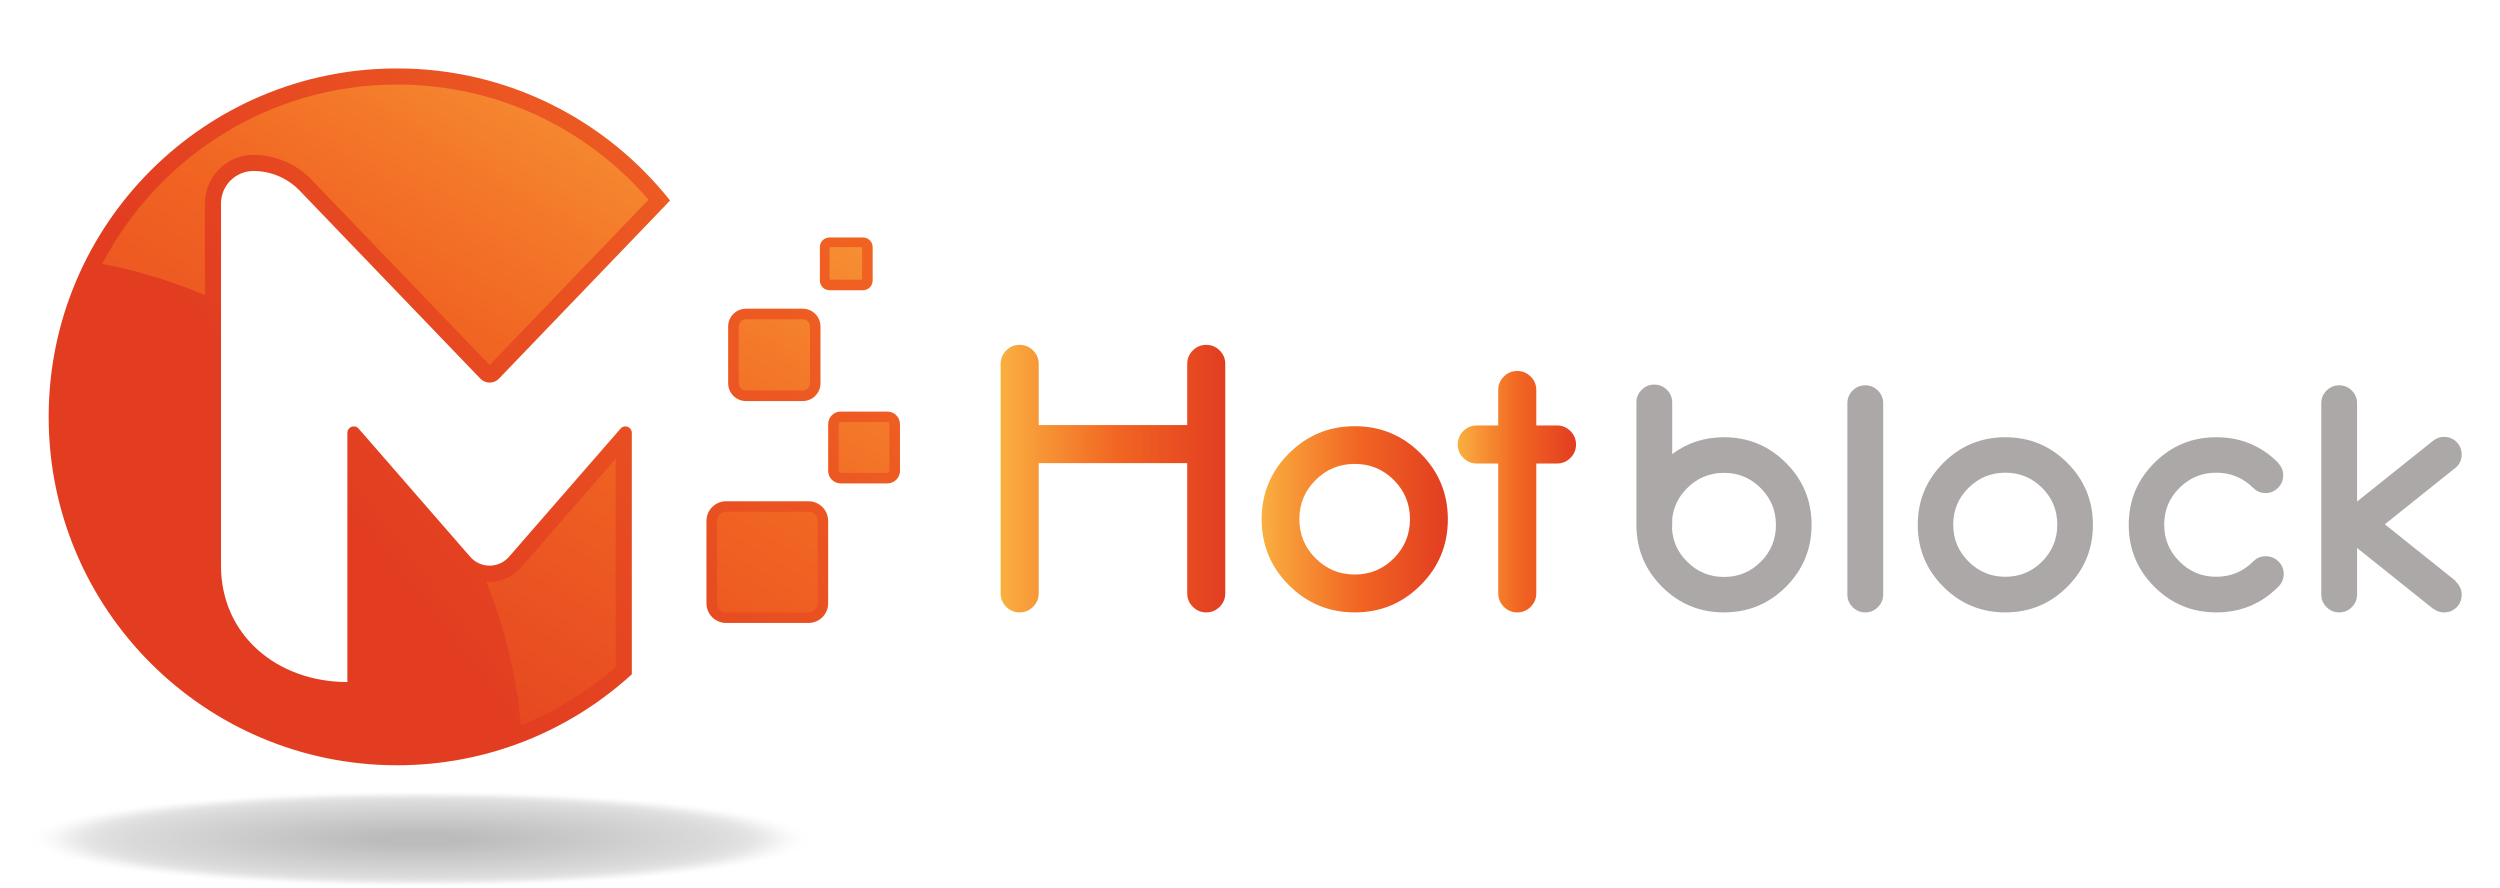
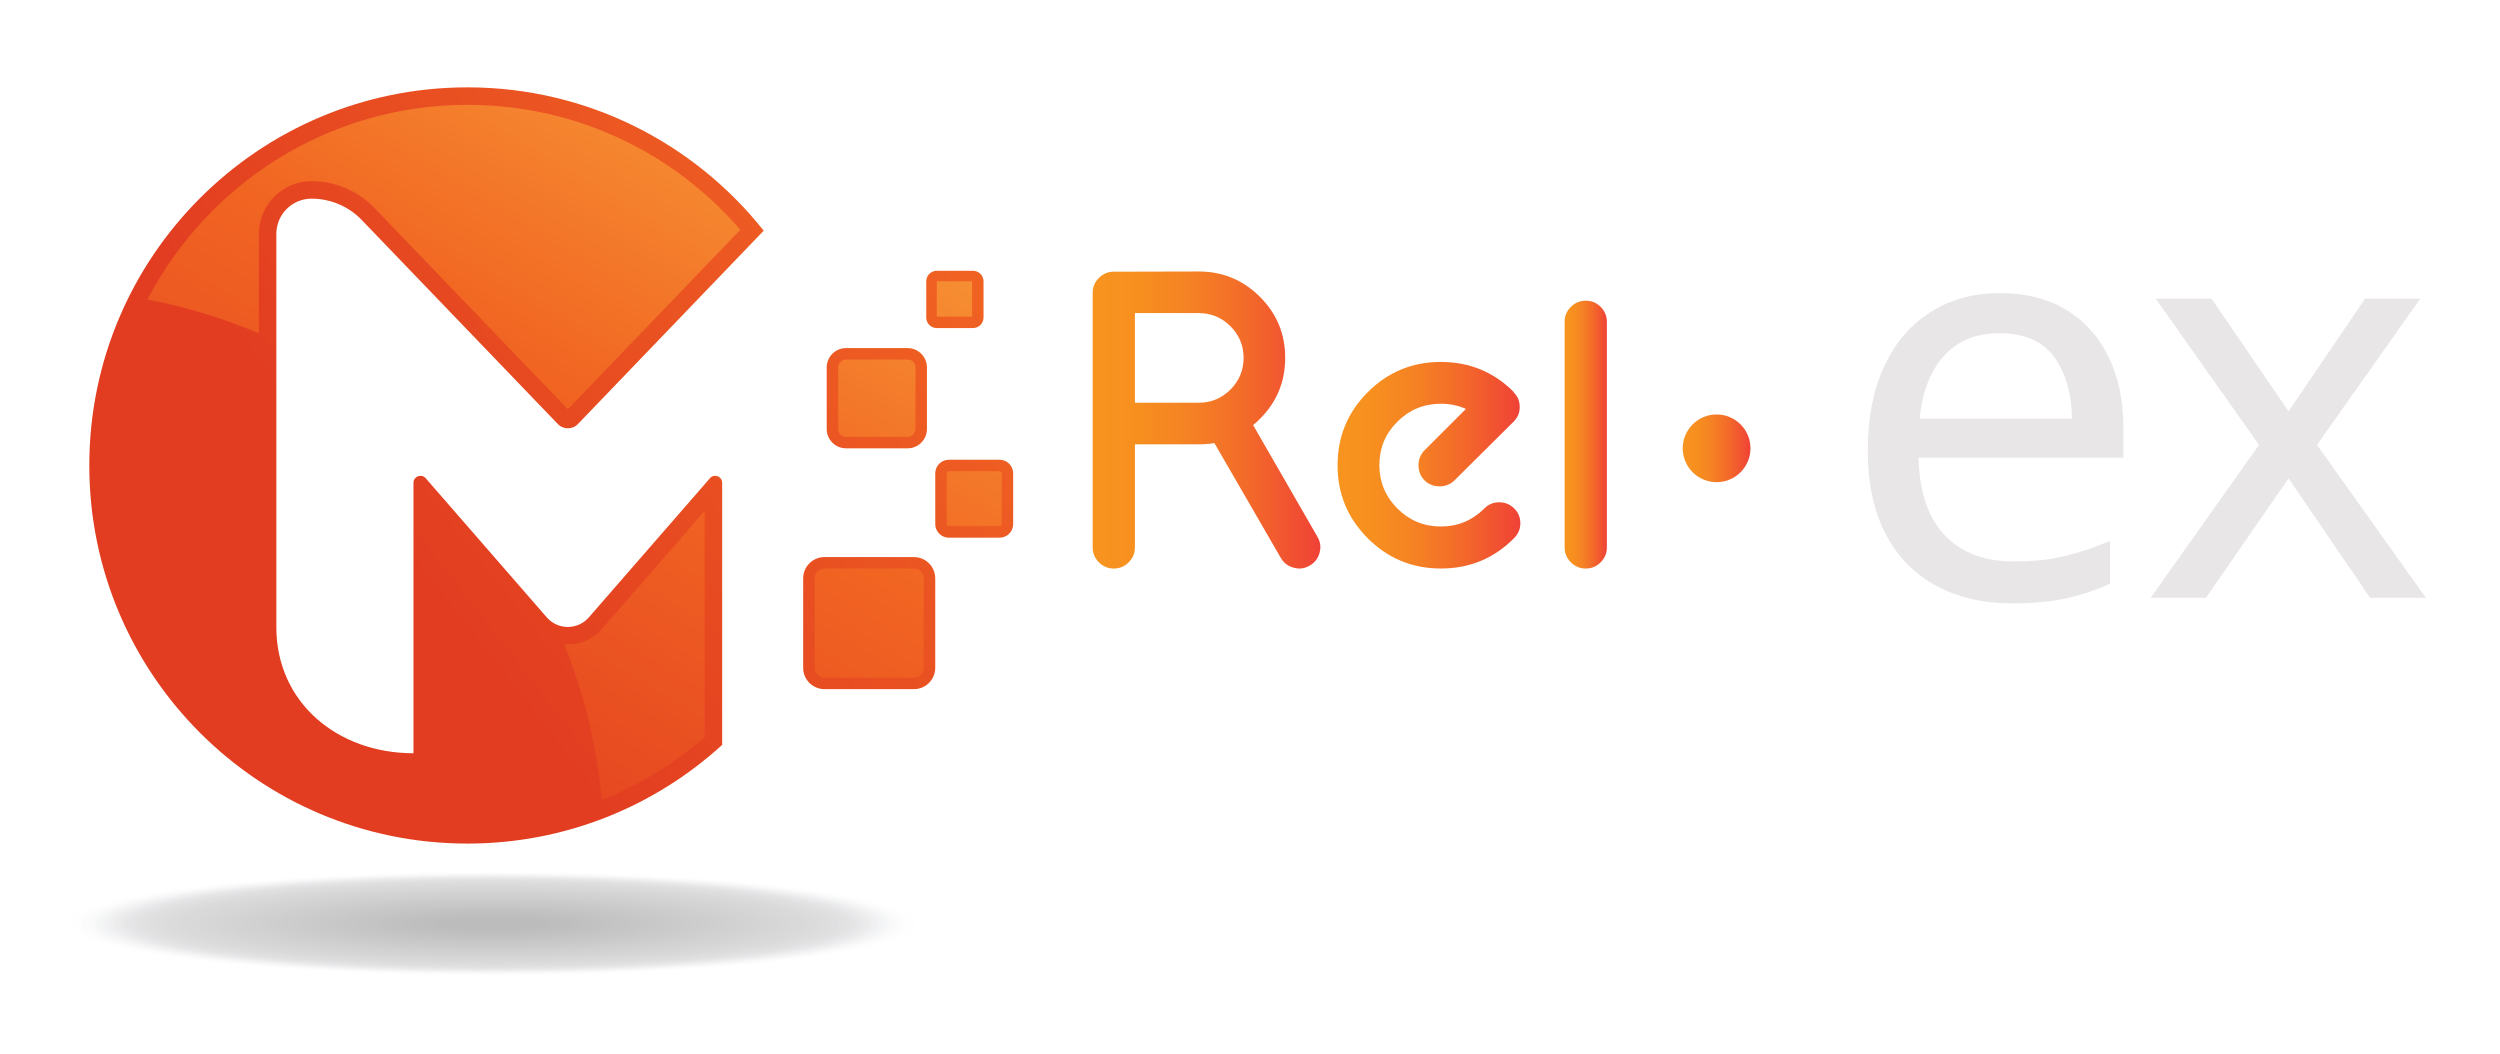
- <svg xmlns="http://www.w3.org/2000/svg" version="1.1" x="0px" y="0px" width="553.473px" height="196.537px" viewBox="0 0 553.473 196.537" enable-background="new 0 0 553.473 196.537" xml:space="preserve">
+ <svg xmlns="http://www.w3.org/2000/svg" version="1.1" x="0px" y="0px" width="510px" height="215px" viewBox="0 0 510 215" enable-background="new 0 0 510 215" xml:space="preserve">
  <g id="Layer_3">
</g>
  <g id="Layer_5">
    <g>
      <g>
+         <g opacity="0.3">
+           <ellipse opacity="0" fill="#A6A8AB" cx="100.454" cy="188.418" rx="86.915" ry="10.787" />
+           <ellipse opacity="0.01" fill="#A5A7AA" cx="100.454" cy="188.417" rx="86.169" ry="10.695" />
+           <ellipse opacity="0.02" fill="#A3A5A8" cx="100.454" cy="188.418" rx="85.424" ry="10.602" />
+           <ellipse opacity="0.03" fill="#A2A4A7" cx="100.454" cy="188.418" rx="84.678" ry="10.51" />
+           <ellipse opacity="0.04" fill="#A1A3A5" cx="100.454" cy="188.418" rx="83.934" ry="10.417" />
+           <ellipse opacity="0.05" fill="#A0A1A4" cx="100.454" cy="188.417" rx="83.188" ry="10.325" />
+           <ellipse opacity="0.059" fill="#9EA0A3" cx="100.454" cy="188.418" rx="82.443" ry="10.232" />
+           <ellipse opacity="0.069" fill="#9D9FA1" cx="100.454" cy="188.418" rx="81.698" ry="10.14" />
+           <ellipse opacity="0.079" fill="#9C9DA0" cx="100.454" cy="188.418" rx="80.952" ry="10.047" />
+           <ellipse opacity="0.089" fill="#9A9C9F" cx="100.454" cy="188.418" rx="80.207" ry="9.955" />
+           <ellipse opacity="0.099" fill="#999A9D" cx="100.454" cy="188.418" rx="79.462" ry="9.862" />
+           <ellipse opacity="0.109" fill="#98999C" cx="100.454" cy="188.418" rx="78.717" ry="9.77" />
+           <ellipse opacity="0.119" fill="#96989A" cx="100.454" cy="188.418" rx="77.971" ry="9.677" />
+           <ellipse opacity="0.129" fill="#959699" cx="100.454" cy="188.418" rx="77.226" ry="9.584" />
+           <ellipse opacity="0.139" fill="#949598" cx="100.454" cy="188.418" rx="76.48" ry="9.492" />
+           <ellipse opacity="0.148" fill="#939496" cx="100.454" cy="188.418" rx="75.735" ry="9.399" />
+           <ellipse opacity="0.158" fill="#919295" cx="100.454" cy="188.418" rx="74.99" ry="9.307" />
+           <ellipse opacity="0.168" fill="#909194" cx="100.454" cy="188.418" rx="74.245" ry="9.214" />
+           <ellipse opacity="0.178" fill="#8F9092" cx="100.454" cy="188.418" rx="73.499" ry="9.122" />
+           <ellipse opacity="0.188" fill="#8D8E91" cx="100.454" cy="188.418" rx="72.754" ry="9.03" />
+           <ellipse opacity="0.198" fill="#8C8D8F" cx="100.454" cy="188.418" rx="72.009" ry="8.937" />
+           <ellipse opacity="0.208" fill="#8B8C8E" cx="100.454" cy="188.418" rx="71.264" ry="8.845" />
+           <ellipse opacity="0.218" fill="#898A8D" cx="100.454" cy="188.418" rx="70.518" ry="8.752" />
+           <ellipse opacity="0.228" fill="#88898B" cx="100.454" cy="188.418" rx="69.773" ry="8.66" />
+           <ellipse opacity="0.238" fill="#87878A" cx="100.454" cy="188.418" rx="69.028" ry="8.567" />
+           <ellipse opacity="0.247" fill="#868689" cx="100.454" cy="188.418" rx="68.282" ry="8.475" />
+           <ellipse opacity="0.257" fill="#848587" cx="100.454" cy="188.418" rx="67.537" ry="8.382" />
+           <ellipse opacity="0.267" fill="#838386" cx="100.454" cy="188.418" rx="66.792" ry="8.29" />
+           <ellipse opacity="0.277" fill="#828284" cx="100.454" cy="188.418" rx="66.046" ry="8.197" />
+           <ellipse opacity="0.287" fill="#808183" cx="100.454" cy="188.418" rx="65.302" ry="8.104" />
+           <ellipse opacity="0.297" fill="#7F7F82" cx="100.454" cy="188.418" rx="64.556" ry="8.012" />
+           <ellipse opacity="0.307" fill="#7E7E80" cx="100.454" cy="188.418" rx="63.811" ry="7.919" />
+           <ellipse opacity="0.317" fill="#7C7D7F" cx="100.454" cy="188.418" rx="63.065" ry="7.827" />
+           <ellipse opacity="0.327" fill="#7B7B7E" cx="100.454" cy="188.418" rx="62.32" ry="7.734" />
+           <ellipse opacity="0.337" fill="#7A7A7C" cx="100.454" cy="188.418" rx="61.575" ry="7.642" />
+           <ellipse opacity="0.346" fill="#79797B" cx="100.454" cy="188.418" rx="60.83" ry="7.549" />
+           <ellipse opacity="0.356" fill="#777779" cx="100.454" cy="188.418" rx="60.084" ry="7.457" />
+           <ellipse opacity="0.366" fill="#767678" cx="100.454" cy="188.418" rx="59.339" ry="7.365" />
+           <ellipse opacity="0.376" fill="#757477" cx="100.454" cy="188.418" rx="58.594" ry="7.272" />
+           <ellipse opacity="0.386" fill="#737375" cx="100.454" cy="188.418" rx="57.848" ry="7.18" />
+           <ellipse opacity="0.396" fill="#727274" cx="100.454" cy="188.418" rx="57.103" ry="7.087" />
+           <ellipse opacity="0.406" fill="#717073" cx="100.454" cy="188.418" rx="56.358" ry="6.995" />
+           <ellipse opacity="0.416" fill="#706F71" cx="100.454" cy="188.418" rx="55.612" ry="6.902" />
+           <ellipse opacity="0.426" fill="#6E6E70" cx="100.454" cy="188.418" rx="54.867" ry="6.81" />
+           <ellipse opacity="0.436" fill="#6D6C6E" cx="100.454" cy="188.418" rx="54.122" ry="6.717" />
+           <ellipse opacity="0.446" fill="#6C6B6D" cx="100.454" cy="188.418" rx="53.376" ry="6.625" />
+           <ellipse opacity="0.455" fill="#6A6A6C" cx="100.454" cy="188.418" rx="52.632" ry="6.532" />
+           <ellipse opacity="0.465" fill="#69686A" cx="100.454" cy="188.418" rx="51.886" ry="6.439" />
+           <ellipse opacity="0.475" fill="#686769" cx="100.454" cy="188.418" rx="51.141" ry="6.347" />
+           <ellipse opacity="0.485" fill="#666668" cx="100.454" cy="188.418" rx="50.396" ry="6.254" />
+           <ellipse opacity="0.495" fill="#656466" cx="100.454" cy="188.418" rx="49.65" ry="6.162" />
+           <ellipse opacity="0.505" fill="#646365" cx="100.454" cy="188.418" rx="48.905" ry="6.069" />
+           <ellipse opacity="0.515" fill="#636163" cx="100.454" cy="188.418" rx="48.16" ry="5.977" />
+           <ellipse opacity="0.525" fill="#616062" cx="100.454" cy="188.418" rx="47.415" ry="5.885" />
+           <ellipse opacity="0.535" fill="#605F61" cx="100.454" cy="188.418" rx="46.669" ry="5.792" />
+           <ellipse opacity="0.545" fill="#5F5D5F" cx="100.454" cy="188.418" rx="45.924" ry="5.699" />
+           <ellipse opacity="0.554" fill="#5D5C5E" cx="100.454" cy="188.418" rx="45.178" ry="5.607" />
+           <ellipse opacity="0.564" fill="#5C5B5D" cx="100.454" cy="188.418" rx="44.433" ry="5.515" />
+           <ellipse opacity="0.574" fill="#5B595B" cx="100.454" cy="188.418" rx="43.688" ry="5.422" />
+           <ellipse opacity="0.584" fill="#59585A" cx="100.454" cy="188.418" rx="42.943" ry="5.329" />
+           <ellipse opacity="0.594" fill="#585758" cx="100.454" cy="188.418" rx="42.198" ry="5.237" />
+           <ellipse opacity="0.604" fill="#575557" cx="100.454" cy="188.418" rx="41.452" ry="5.145" />
+           <ellipse opacity="0.614" fill="#565456" cx="100.454" cy="188.418" rx="40.707" ry="5.052" />
+           <ellipse opacity="0.624" fill="#545354" cx="100.454" cy="188.418" rx="39.961" ry="4.959" />
+           <ellipse opacity="0.634" fill="#535153" cx="100.454" cy="188.418" rx="39.216" ry="4.867" />
+           <ellipse opacity="0.644" fill="#525052" cx="100.454" cy="188.418" rx="38.471" ry="4.774" />
+           <ellipse opacity="0.653" fill="#504E50" cx="100.454" cy="188.418" rx="37.726" ry="4.682" />
+           <ellipse opacity="0.663" fill="#4F4D4F" cx="100.454" cy="188.418" rx="36.98" ry="4.589" />
+           <ellipse opacity="0.673" fill="#4E4C4D" cx="100.454" cy="188.418" rx="36.235" ry="4.497" />
+           <ellipse opacity="0.683" fill="#4D4A4C" cx="100.454" cy="188.418" rx="35.49" ry="4.404" />
+           <ellipse opacity="0.693" fill="#4B494B" cx="100.454" cy="188.418" rx="34.745" ry="4.312" />
+           <ellipse opacity="0.703" fill="#4A4849" cx="100.454" cy="188.418" rx="34" ry="4.22" />
+           <ellipse opacity="0.713" fill="#494648" cx="100.454" cy="188.418" rx="33.254" ry="4.127" />
+           <ellipse opacity="0.723" fill="#474547" cx="100.454" cy="188.418" rx="32.508" ry="4.034" />
+           <ellipse opacity="0.733" fill="#464445" cx="100.454" cy="188.418" rx="31.763" ry="3.942" />
+           <ellipse opacity="0.743" fill="#454244" cx="100.454" cy="188.418" rx="31.018" ry="3.85" />
+           <ellipse opacity="0.752" fill="#434142" cx="100.454" cy="188.418" rx="30.273" ry="3.757" />
+           <ellipse opacity="0.762" fill="#424041" cx="100.454" cy="188.418" rx="29.527" ry="3.665" />
+           <ellipse opacity="0.772" fill="#413E40" cx="100.454" cy="188.418" rx="28.782" ry="3.572" />
+           <ellipse opacity="0.782" fill="#403D3E" cx="100.454" cy="188.418" rx="28.037" ry="3.479" />
+           <ellipse opacity="0.792" fill="#3E3B3D" cx="100.454" cy="188.418" rx="27.292" ry="3.387" />
+           <ellipse opacity="0.802" fill="#3D3A3C" cx="100.454" cy="188.418" rx="26.546" ry="3.294" />
+           <ellipse opacity="0.812" fill="#3C393A" cx="100.454" cy="188.418" rx="25.801" ry="3.202" />
+           <ellipse opacity="0.822" fill="#3A3739" cx="100.454" cy="188.418" rx="25.056" ry="3.109" />
+           <ellipse opacity="0.832" fill="#393637" cx="100.454" cy="188.418" rx="24.311" ry="3.017" />
+           <ellipse opacity="0.842" fill="#383536" cx="100.453" cy="188.418" rx="23.565" ry="2.924" />
+           <ellipse opacity="0.852" fill="#363335" cx="100.454" cy="188.418" rx="22.82" ry="2.832" />
+           <ellipse opacity="0.861" fill="#353233" cx="100.454" cy="188.418" rx="22.075" ry="2.739" />
+           <ellipse opacity="0.871" fill="#343132" cx="100.454" cy="188.418" rx="21.329" ry="2.647" />
+           <ellipse opacity="0.881" fill="#332F31" cx="100.454" cy="188.418" rx="20.584" ry="2.554" />
+           <ellipse opacity="0.891" fill="#312E2F" cx="100.453" cy="188.418" rx="19.839" ry="2.462" />
+           <ellipse opacity="0.901" fill="#302D2E" cx="100.454" cy="188.418" rx="19.094" ry="2.369" />
+           <ellipse opacity="0.911" fill="#2F2B2C" cx="100.454" cy="188.418" rx="18.348" ry="2.277" />
+           <ellipse opacity="0.921" fill="#2D2A2B" cx="100.454" cy="188.418" rx="17.603" ry="2.185" />
+           <ellipse opacity="0.931" fill="#2C282A" cx="100.454" cy="188.418" rx="16.857" ry="2.092" />
+           <ellipse opacity="0.941" fill="#2B2728" cx="100.454" cy="188.418" rx="16.113" ry="2" />
+           <ellipse opacity="0.951" fill="#292627" cx="100.454" cy="188.418" rx="15.367" ry="1.907" />
+           <ellipse opacity="0.96" fill="#282426" cx="100.453" cy="188.418" rx="14.622" ry="1.814" />
+           <ellipse opacity="0.97" fill="#272324" cx="100.454" cy="188.418" rx="13.876" ry="1.722" />
+           <ellipse opacity="0.98" fill="#262223" cx="100.454" cy="188.418" rx="13.131" ry="1.629" />
+           <ellipse opacity="0.99" fill="#242021" cx="100.454" cy="188.418" rx="12.386" ry="1.537" />
+           <ellipse fill="#231F20" cx="100.454" cy="188.418" rx="11.641" ry="1.444" />
+         </g>
        <g>
-           <g opacity="0.3">
-             <ellipse opacity="0" fill="#A6A8AB" cx="93.009" cy="185.749" rx="86.915" ry="10.788" />
-             <ellipse opacity="0.01" fill="#A5A7AA" cx="93.009" cy="185.749" rx="86.168" ry="10.696" />
-             <ellipse opacity="0.02" fill="#A3A5A8" cx="93.009" cy="185.749" rx="85.424" ry="10.602" />
-             <ellipse opacity="0.03" fill="#A2A4A7" cx="93.009" cy="185.749" rx="84.678" ry="10.51" />
-             <ellipse opacity="0.04" fill="#A1A3A5" cx="93.009" cy="185.749" rx="83.933" ry="10.418" />
-             <ellipse opacity="0.05" fill="#A0A1A4" cx="93.009" cy="185.749" rx="83.188" ry="10.325" />
-             <ellipse opacity="0.059" fill="#9EA0A3" cx="93.01" cy="185.749" rx="82.442" ry="10.233" />
-             <ellipse opacity="0.069" fill="#9D9FA1" cx="93.009" cy="185.749" rx="81.697" ry="10.141" />
-             <ellipse opacity="0.079" fill="#9C9DA0" cx="93.009" cy="185.749" rx="80.952" ry="10.047" />
-             <ellipse opacity="0.089" fill="#9A9C9F" cx="93.009" cy="185.749" rx="80.207" ry="9.956" />
-             <ellipse opacity="0.099" fill="#999A9D" cx="93.009" cy="185.749" rx="79.461" ry="9.862" />
-             <ellipse opacity="0.109" fill="#98999C" cx="93.009" cy="185.749" rx="78.716" ry="9.77" />
-             <ellipse opacity="0.119" fill="#96989A" cx="93.009" cy="185.749" rx="77.971" ry="9.678" />
-             <ellipse opacity="0.129" fill="#959699" cx="93.009" cy="185.749" rx="77.225" ry="9.584" />
-             <ellipse opacity="0.139" fill="#949598" cx="93.009" cy="185.749" rx="76.48" ry="9.493" />
-             <ellipse opacity="0.148" fill="#939496" cx="93.009" cy="185.749" rx="75.735" ry="9.401" />
-             <ellipse opacity="0.158" fill="#919295" cx="93.009" cy="185.749" rx="74.99" ry="9.307" />
-             <ellipse opacity="0.168" fill="#909194" cx="93.009" cy="185.749" rx="74.245" ry="9.215" />
-             <ellipse opacity="0.178" fill="#8F9092" cx="93.01" cy="185.749" rx="73.499" ry="9.124" />
-             <ellipse opacity="0.188" fill="#8D8E91" cx="93.009" cy="185.749" rx="72.754" ry="9.03" />
-             <ellipse opacity="0.198" fill="#8C8D8F" cx="93.009" cy="185.749" rx="72.008" ry="8.938" />
-             <ellipse opacity="0.208" fill="#8B8C8E" cx="93.009" cy="185.749" rx="71.263" ry="8.844" />
-             <ellipse opacity="0.218" fill="#898A8D" cx="93.009" cy="185.749" rx="70.518" ry="8.752" />
-             <ellipse opacity="0.228" fill="#88898B" cx="93.009" cy="185.749" rx="69.773" ry="8.661" />
-             <ellipse opacity="0.238" fill="#87878A" cx="93.009" cy="185.749" rx="69.028" ry="8.567" />
-             <ellipse opacity="0.247" fill="#868689" cx="93.009" cy="185.749" rx="68.282" ry="8.475" />
-             <ellipse opacity="0.257" fill="#848587" cx="93.009" cy="185.749" rx="67.537" ry="8.383" />
-             <ellipse opacity="0.267" fill="#838386" cx="93.009" cy="185.749" rx="66.792" ry="8.29" />
-             <ellipse opacity="0.277" fill="#828284" cx="93.009" cy="185.749" rx="66.046" ry="8.198" />
-             <ellipse opacity="0.287" fill="#808183" cx="93.009" cy="185.749" rx="65.301" ry="8.106" />
-             <ellipse opacity="0.297" fill="#7F7F82" cx="93.009" cy="185.749" rx="64.555" ry="8.012" />
-             <ellipse opacity="0.307" fill="#7E7E80" cx="93.009" cy="185.749" rx="63.811" ry="7.92" />
-             <ellipse opacity="0.317" fill="#7C7D7F" cx="93.009" cy="185.749" rx="63.065" ry="7.827" />
-             <ellipse opacity="0.327" fill="#7B7B7E" cx="93.009" cy="185.749" rx="62.32" ry="7.735" />
-             <ellipse opacity="0.337" fill="#7A7A7C" cx="93.009" cy="185.749" rx="61.575" ry="7.643" />
-             <ellipse opacity="0.346" fill="#79797B" cx="93.009" cy="185.749" rx="60.83" ry="7.549" />
-             <ellipse opacity="0.356" fill="#777779" cx="93.009" cy="185.749" rx="60.084" ry="7.458" />
-             <ellipse opacity="0.366" fill="#767678" cx="93.009" cy="185.749" rx="59.338" ry="7.366" />
-             <ellipse opacity="0.376" fill="#757477" cx="93.009" cy="185.749" rx="58.594" ry="7.272" />
-             <ellipse opacity="0.386" fill="#737375" cx="93.009" cy="185.749" rx="57.848" ry="7.18" />
-             <ellipse opacity="0.396" fill="#727274" cx="93.009" cy="185.749" rx="57.103" ry="7.088" />
-             <ellipse opacity="0.406" fill="#717073" cx="93.009" cy="185.749" rx="56.358" ry="6.995" />
-             <ellipse opacity="0.416" fill="#706F71" cx="93.01" cy="185.749" rx="55.612" ry="6.903" />
-             <ellipse opacity="0.426" fill="#6E6E70" cx="93.009" cy="185.749" rx="54.867" ry="6.809" />
-             <ellipse opacity="0.436" fill="#6D6C6E" cx="93.009" cy="185.749" rx="54.122" ry="6.717" />
-             <ellipse opacity="0.446" fill="#6C6B6D" cx="93.009" cy="185.749" rx="53.376" ry="6.625" />
-             <ellipse opacity="0.455" fill="#6A6A6C" cx="93.009" cy="185.749" rx="52.631" ry="6.532" />
-             <ellipse opacity="0.465" fill="#69686A" cx="93.009" cy="185.749" rx="51.886" ry="6.44" />
-             <ellipse opacity="0.475" fill="#686769" cx="93.009" cy="185.749" rx="51.141" ry="6.347" />
-             <ellipse opacity="0.485" fill="#666668" cx="93.009" cy="185.749" rx="50.395" ry="6.254" />
-             <ellipse opacity="0.495" fill="#656466" cx="93.009" cy="185.749" rx="49.65" ry="6.163" />
-             <ellipse opacity="0.505" fill="#646365" cx="93.009" cy="185.749" rx="48.905" ry="6.07" />
-             <ellipse opacity="0.515" fill="#636163" cx="93.009" cy="185.749" rx="48.16" ry="5.977" />
-             <ellipse opacity="0.525" fill="#616062" cx="93.009" cy="185.749" rx="47.415" ry="5.885" />
-             <ellipse opacity="0.535" fill="#605F61" cx="93.009" cy="185.749" rx="46.668" ry="5.792" />
-             <ellipse opacity="0.545" fill="#5F5D5F" cx="93.009" cy="185.749" rx="45.924" ry="5.7" />
-             <ellipse opacity="0.554" fill="#5D5C5E" cx="93.009" cy="185.749" rx="45.178" ry="5.608" />
-             <ellipse opacity="0.564" fill="#5C5B5D" cx="93.009" cy="185.749" rx="44.433" ry="5.514" />
-             <ellipse opacity="0.574" fill="#5B595B" cx="93.009" cy="185.749" rx="43.688" ry="5.422" />
-             <ellipse opacity="0.584" fill="#59585A" cx="93.009" cy="185.749" rx="42.943" ry="5.33" />
-             <ellipse opacity="0.594" fill="#585758" cx="93.009" cy="185.749" rx="42.198" ry="5.237" />
-             <ellipse opacity="0.604" fill="#575557" cx="93.009" cy="185.749" rx="41.452" ry="5.145" />
-             <ellipse opacity="0.614" fill="#565456" cx="93.009" cy="185.749" rx="40.707" ry="5.052" />
-             <ellipse opacity="0.624" fill="#545354" cx="93.009" cy="185.749" rx="39.961" ry="4.959" />
-             <ellipse opacity="0.634" fill="#535153" cx="93.009" cy="185.749" rx="39.216" ry="4.868" />
-             <ellipse opacity="0.644" fill="#525052" cx="93.009" cy="185.749" rx="38.471" ry="4.775" />
-             <ellipse opacity="0.653" fill="#504E50" cx="93.009" cy="185.749" rx="37.725" ry="4.682" />
-             <ellipse opacity="0.663" fill="#4F4D4F" cx="93.009" cy="185.749" rx="36.98" ry="4.59" />
-             <ellipse opacity="0.673" fill="#4E4C4D" cx="93.009" cy="185.749" rx="36.235" ry="4.497" />
-             <ellipse opacity="0.683" fill="#4D4A4C" cx="93.009" cy="185.749" rx="35.49" ry="4.405" />
-             <ellipse opacity="0.693" fill="#4B494B" cx="93.009" cy="185.749" rx="34.745" ry="4.312" />
-             <ellipse opacity="0.703" fill="#4A4849" cx="93.009" cy="185.749" rx="34" ry="4.219" />
-             <ellipse opacity="0.713" fill="#494648" cx="93.009" cy="185.749" rx="33.254" ry="4.127" />
-             <ellipse opacity="0.723" fill="#474547" cx="93.009" cy="185.749" rx="32.508" ry="4.035" />
-             <ellipse opacity="0.733" fill="#464445" cx="93.009" cy="185.749" rx="31.764" ry="3.942" />
-             <ellipse opacity="0.743" fill="#454244" cx="93.009" cy="185.749" rx="31.018" ry="3.85" />
-             <ellipse opacity="0.752" fill="#434142" cx="93.009" cy="185.749" rx="30.273" ry="3.757" />
-             <ellipse opacity="0.762" fill="#424041" cx="93.009" cy="185.749" rx="29.528" ry="3.665" />
-             <ellipse opacity="0.772" fill="#413E40" cx="93.01" cy="185.749" rx="28.782" ry="3.572" />
-             <ellipse opacity="0.782" fill="#403D3E" cx="93.009" cy="185.749" rx="28.037" ry="3.479" />
-             <ellipse opacity="0.792" fill="#3E3B3D" cx="93.009" cy="185.749" rx="27.292" ry="3.387" />
-             <ellipse opacity="0.802" fill="#3D3A3C" cx="93.009" cy="185.749" rx="26.546" ry="3.295" />
-             <ellipse opacity="0.812" fill="#3C393A" cx="93.009" cy="185.749" rx="25.801" ry="3.202" />
-             <ellipse opacity="0.822" fill="#3A3739" cx="93.009" cy="185.749" rx="25.056" ry="3.11" />
-             <ellipse opacity="0.832" fill="#393637" cx="93.009" cy="185.749" rx="24.311" ry="3.017" />
-             <ellipse opacity="0.842" fill="#383536" cx="93.009" cy="185.749" rx="23.565" ry="2.925" />
-             <ellipse opacity="0.852" fill="#363335" cx="93.009" cy="185.749" rx="22.82" ry="2.832" />
-             <ellipse opacity="0.861" fill="#353233" cx="93.009" cy="185.749" rx="22.075" ry="2.74" />
-             <ellipse opacity="0.871" fill="#343132" cx="93.009" cy="185.749" rx="21.33" ry="2.647" />
-             <ellipse opacity="0.881" fill="#332F31" cx="93.009" cy="185.749" rx="20.584" ry="2.555" />
-             <ellipse opacity="0.891" fill="#312E2F" cx="93.009" cy="185.749" rx="19.838" ry="2.462" />
-             <ellipse opacity="0.901" fill="#302D2E" cx="93.009" cy="185.749" rx="19.094" ry="2.37" />
-             <ellipse opacity="0.911" fill="#2F2B2C" cx="93.009" cy="185.749" rx="18.348" ry="2.277" />
-             <ellipse opacity="0.921" fill="#2D2A2B" cx="93.009" cy="185.749" rx="17.603" ry="2.185" />
-             <ellipse opacity="0.931" fill="#2C282A" cx="93.009" cy="185.749" rx="16.858" ry="2.092" />
-             <ellipse opacity="0.941" fill="#2B2728" cx="93.009" cy="185.749" rx="16.113" ry="2" />
-             <ellipse opacity="0.951" fill="#292627" cx="93.009" cy="185.749" rx="15.367" ry="1.907" />
-             <ellipse opacity="0.96" fill="#282426" cx="93.009" cy="185.749" rx="14.622" ry="1.814" />
-             <ellipse opacity="0.97" fill="#272324" cx="93.009" cy="185.749" rx="13.877" ry="1.722" />
-             <ellipse opacity="0.98" fill="#262223" cx="93.009" cy="185.749" rx="13.131" ry="1.629" />
-             <ellipse opacity="0.99" fill="#242021" cx="93.009" cy="185.749" rx="12.386" ry="1.537" />
-             <ellipse fill="#231F20" cx="93.009" cy="185.749" rx="11.641" ry="1.444" />
+           <g>
+             <linearGradient id="SVGID_1_" gradientUnits="userSpaceOnUse" x1="303.412" y1="-67.172" x2="78.258" y2="108.273">
+               <stop offset="0" style="stop-color:#FAAF40" />
+               <stop offset="0.522" style="stop-color:#F16522" />
+               <stop offset="1" style="stop-color:#E23D21" />
+             </linearGradient>
+             <path fill="url(#SVGID_1_)" d="M63.557,40.526h0.002c3.777,0,7.399,1.503,10.067,4.177l40.115,41.739       c1.129,1.245,3.087,1.245,4.215,0l37.84-39.383c-14.13-17.807-35.944-29.241-60.442-29.241       c-42.602,0-77.137,34.535-77.137,77.137c0,42.601,34.535,77.136,77.137,77.136c20.021,0,38.257-7.629,51.968-20.136V98.49       c0-1.268-1.534-1.902-2.43-1.005l-24.766,28.458c-2.268,2.606-6.314,2.606-8.582,0L86.778,97.485       c-0.895-0.897-2.429-0.263-2.429,1.005v55.173c-15.449,0-27.974-10.291-27.974-25.74V47.708       C56.375,43.742,59.591,40.526,63.557,40.526z" />
+             <linearGradient id="SVGID_2_" gradientUnits="userSpaceOnUse" x1="349.97" y1="-7.42" x2="124.816" y2="168.025">
+               <stop offset="0" style="stop-color:#FAAF40" />
+               <stop offset="0.522" style="stop-color:#F16522" />
+               <stop offset="1" style="stop-color:#E23D21" />
+             </linearGradient>
+             <path fill="url(#SVGID_2_)" d="M186.44,113.642h-18.243c-2.402,0-4.351,1.948-4.351,4.35v18.243       c0,2.403,1.948,4.351,4.351,4.351h18.243c2.403,0,4.351-1.948,4.351-4.351v-18.243       C190.791,115.589,188.843,113.642,186.44,113.642z" />
+             <linearGradient id="SVGID_3_" gradientUnits="userSpaceOnUse" x1="328.522" y1="-35.377" x2="103.374" y2="140.064">
+               <stop offset="0" style="stop-color:#FAAF40" />
+               <stop offset="0.522" style="stop-color:#F16522" />
+               <stop offset="1" style="stop-color:#E23D21" />
+             </linearGradient>
+             <path fill="url(#SVGID_3_)" d="M172.595,91.457h12.557c2.179,0,3.944-1.766,3.944-3.944V74.955       c0-2.178-1.766-3.944-3.944-3.944h-12.557c-2.179,0-3.945,1.766-3.945,3.944v12.558       C168.65,89.69,170.417,91.457,172.595,91.457z" />
+             <linearGradient id="SVGID_4_" gradientUnits="userSpaceOnUse" x1="345.008" y1="-12.236" x2="119.853" y2="163.209">
+               <stop offset="0" style="stop-color:#FAAF40" />
+               <stop offset="0.522" style="stop-color:#F16522" />
+               <stop offset="1" style="stop-color:#E23D21" />
+             </linearGradient>
+             <path fill="url(#SVGID_4_)" d="M203.91,93.79h-10.341c-1.534,0-2.778,1.243-2.778,2.778v10.342       c0,1.534,1.244,2.778,2.778,2.778h10.341c1.535,0,2.778-1.244,2.778-2.778V96.567C206.688,95.033,205.445,93.79,203.91,93.79z" />
+             <linearGradient id="SVGID_5_" gradientUnits="userSpaceOnUse" x1="324.559" y1="-40.031" x2="99.404" y2="135.414">
+               <stop offset="0" style="stop-color:#FAAF40" />
+               <stop offset="0.522" style="stop-color:#F16522" />
+               <stop offset="1" style="stop-color:#E23D21" />
+             </linearGradient>
+             <path fill="url(#SVGID_5_)" d="M191.104,66.925h7.388c1.187,0,2.149-0.962,2.149-2.15v-7.387c0-1.188-0.963-2.15-2.149-2.15       h-7.388c-1.188,0-2.149,0.962-2.149,2.15v7.387C188.955,65.963,189.917,66.925,191.104,66.925z" />
          </g>
          <g>
-             <g>
-               <linearGradient id="SVGID_1_" gradientUnits="userSpaceOnUse" x1="295.967" y1="-69.84" x2="70.813" y2="105.605">
-                 <stop offset="0" style="stop-color:#FAAF40" />
-                 <stop offset="0.522" style="stop-color:#F16522" />
-                 <stop offset="1" style="stop-color:#E23D21" />
-               </linearGradient>
-               <path fill="url(#SVGID_1_)" d="M56.112,37.857h0.002c3.777,0,7.399,1.503,10.067,4.177l40.115,41.739        c1.129,1.245,3.087,1.245,4.215,0l37.84-39.383c-14.13-17.807-35.944-29.241-60.442-29.241        c-42.602,0-77.137,34.535-77.137,77.137c0,42.601,34.535,77.136,77.137,77.136c20.021,0,38.257-7.629,51.968-20.136V95.821        c0-1.268-1.534-1.902-2.43-1.005l-24.766,28.458c-2.268,2.606-6.314,2.606-8.582,0L79.333,94.816        c-0.895-0.897-2.429-0.263-2.429,1.005v55.173c-15.449,0-27.974-10.291-27.974-25.74V45.039        C48.931,41.073,52.146,37.857,56.112,37.857z" />
-               <linearGradient id="SVGID_2_" gradientUnits="userSpaceOnUse" x1="342.526" y1="-10.089" x2="117.371" y2="165.357">
-                 <stop offset="0" style="stop-color:#FAAF40" />
-                 <stop offset="0.522" style="stop-color:#F16522" />
-                 <stop offset="1" style="stop-color:#E23D21" />
-               </linearGradient>
-               <path fill="url(#SVGID_2_)" d="M178.995,110.973h-18.243c-2.402,0-4.351,1.948-4.351,4.35v18.243        c0,2.403,1.948,4.351,4.351,4.351h18.243c2.403,0,4.351-1.948,4.351-4.351v-18.243        C183.346,112.92,181.398,110.973,178.995,110.973z" />
-               <linearGradient id="SVGID_3_" gradientUnits="userSpaceOnUse" x1="321.079" y1="-38.045" x2="95.93" y2="137.396">
-                 <stop offset="0" style="stop-color:#FAAF40" />
-                 <stop offset="0.522" style="stop-color:#F16522" />
-                 <stop offset="1" style="stop-color:#E23D21" />
-               </linearGradient>
-               <path fill="url(#SVGID_3_)" d="M165.15,88.788h12.557c2.179,0,3.944-1.766,3.944-3.944V72.286        c0-2.178-1.766-3.944-3.944-3.944H165.15c-2.179,0-3.945,1.766-3.945,3.944v12.558        C161.205,87.021,162.972,88.788,165.15,88.788z" />
-               <linearGradient id="SVGID_4_" gradientUnits="userSpaceOnUse" x1="337.562" y1="-14.907" x2="112.406" y2="160.54">
-                 <stop offset="0" style="stop-color:#FAAF40" />
-                 <stop offset="0.522" style="stop-color:#F16522" />
-                 <stop offset="1" style="stop-color:#E23D21" />
-               </linearGradient>
-               <path fill="url(#SVGID_4_)" d="M196.465,91.121h-10.341c-1.534,0-2.778,1.243-2.778,2.778v10.342        c0,1.534,1.244,2.778,2.778,2.778h10.341c1.535,0,2.778-1.244,2.778-2.778V93.898C199.243,92.364,198,91.121,196.465,91.121z" />
-               <linearGradient id="SVGID_5_" gradientUnits="userSpaceOnUse" x1="317.114" y1="-42.7" x2="91.96" y2="132.745">
-                 <stop offset="0" style="stop-color:#FAAF40" />
-                 <stop offset="0.522" style="stop-color:#F16522" />
-                 <stop offset="1" style="stop-color:#E23D21" />
-               </linearGradient>
-               <path fill="url(#SVGID_5_)" d="M183.659,64.256h7.388c1.187,0,2.149-0.962,2.149-2.15v-7.387c0-1.188-0.963-2.15-2.149-2.15        h-7.388c-1.188,0-2.149,0.962-2.149,2.15v7.387C181.51,63.294,182.472,64.256,183.659,64.256z" />
-             </g>
-             <g>
-               <linearGradient id="SVGID_6_" gradientUnits="userSpaceOnUse" x1="201.405" y1="6.292" x2="96.139" y2="181.085">
-                 <stop offset="0" style="stop-color:#FAAF40" />
-                 <stop offset="0.522" style="stop-color:#F16522" />
-                 <stop offset="1" style="stop-color:#E23D21" />
-               </linearGradient>
-               <path fill="url(#SVGID_6_)" d="M108.391,128.799c-0.261,0-0.512-0.061-0.77-0.083c4.049,10.027,6.701,20.716,7.703,31.829        c7.603-3.054,14.703-7.368,20.982-12.858v-46.122l-20.933,24.055C113.615,127.641,111.068,128.799,108.391,128.799z" />
-               <linearGradient id="SVGID_7_" gradientUnits="userSpaceOnUse" x1="134.428" y1="-34.045" x2="29.161" y2="140.75">
-                 <stop offset="0" style="stop-color:#FAAF40" />
-                 <stop offset="0.522" style="stop-color:#F16522" />
-                 <stop offset="1" style="stop-color:#E23D21" />
-               </linearGradient>
-               <path fill="url(#SVGID_7_)" d="M87.909,18.72c-28.359,0-53.006,16.141-65.28,39.708c7.874,1.511,15.487,3.831,22.733,6.907        V45.041c0-5.929,4.822-10.755,10.753-10.755c4.688,0,9.279,1.905,12.64,5.277l39.648,41.251l35.168-36.603        C129.556,27.971,109.443,18.72,87.909,18.72z" />
-               <linearGradient id="SVGID_8_" gradientUnits="userSpaceOnUse" x1="230.484" y1="23.804" x2="125.218" y2="198.598">
-                 <stop offset="0" style="stop-color:#FAAF40" />
-                 <stop offset="0.522" style="stop-color:#F16522" />
-                 <stop offset="1" style="stop-color:#E23D21" />
-               </linearGradient>
-               <path fill="url(#SVGID_8_)" d="M178.995,113.311h-18.243c-1.107,0-2.01,0.906-2.01,2.014v18.241        c0,1.108,0.902,2.014,2.01,2.014h18.243c1.108,0,2.011-0.906,2.011-2.014v-18.241        C181.006,114.217,180.104,113.311,178.995,113.311z" />
-               <linearGradient id="SVGID_9_" gradientUnits="userSpaceOnUse" x1="211.076" y1="12.734" x2="105.81" y2="187.528">
-                 <stop offset="0" style="stop-color:#FAAF40" />
-                 <stop offset="0.522" style="stop-color:#F16522" />
-                 <stop offset="1" style="stop-color:#E23D21" />
-               </linearGradient>
-               <path fill="url(#SVGID_9_)" d="M165.149,86.451h12.559c0.886,0,1.604-0.724,1.604-1.607V72.288        c0-0.883-0.719-1.607-1.604-1.607h-12.559c-0.885,0-1.604,0.724-1.604,1.607v12.557        C163.545,85.728,164.265,86.451,165.149,86.451z" />
-               <linearGradient id="SVGID_10_" gradientUnits="userSpaceOnUse" x1="234.301" y1="27.657" x2="129.034" y2="202.453">
-                 <stop offset="0" style="stop-color:#FAAF40" />
-                 <stop offset="0.522" style="stop-color:#F16522" />
-                 <stop offset="1" style="stop-color:#E23D21" />
-               </linearGradient>
-               <path fill="url(#SVGID_10_)" d="M196.466,93.457h-10.341c-0.242,0-0.44,0.198-0.44,0.442v10.341        c0,0.244,0.198,0.441,0.44,0.441h10.341c0.241,0,0.438-0.198,0.438-0.441V93.898        C196.903,93.654,196.707,93.457,196.466,93.457z" />
-               <linearGradient id="SVGID_11_" gradientUnits="userSpaceOnUse" x1="214.214" y1="13.564" x2="108.247" y2="189.521">
-                 <stop offset="0" style="stop-color:#FAAF40" />
-                 <stop offset="0.522" style="stop-color:#F16522" />
-                 <stop offset="1" style="stop-color:#E23D21" />
-               </linearGradient>
-               <rect x="183.659" y="54.719" fill="url(#SVGID_11_)" width="7.204" height="7.2" />
-             </g>
+             <linearGradient id="SVGID_6_" gradientUnits="userSpaceOnUse" x1="208.851" y1="8.96" x2="103.584" y2="183.755">
+               <stop offset="0" style="stop-color:#FAAF40" />
+               <stop offset="0.522" style="stop-color:#F16522" />
+               <stop offset="1" style="stop-color:#E23D21" />
+             </linearGradient>
+             <path fill="url(#SVGID_6_)" d="M115.835,131.468c-0.261,0-0.512-0.061-0.77-0.083c4.049,10.027,6.701,20.716,7.703,31.829       c7.603-3.054,14.703-7.368,20.982-12.858v-46.122l-20.933,24.055C121.06,130.31,118.513,131.468,115.835,131.468z" />
+             <linearGradient id="SVGID_7_" gradientUnits="userSpaceOnUse" x1="141.872" y1="-31.377" x2="36.606" y2="143.418">
+               <stop offset="0" style="stop-color:#FAAF40" />
+               <stop offset="0.522" style="stop-color:#F16522" />
+               <stop offset="1" style="stop-color:#E23D21" />
+             </linearGradient>
+             <path fill="url(#SVGID_7_)" d="M95.354,21.389c-28.359,0-53.006,16.141-65.28,39.708c7.874,1.511,15.487,3.831,22.733,6.907       V47.709c0-5.929,4.822-10.755,10.753-10.755c4.688,0,9.279,1.905,12.64,5.277l39.648,41.251l35.168-36.603       C137,30.64,116.888,21.389,95.354,21.389z" />
+             <linearGradient id="SVGID_8_" gradientUnits="userSpaceOnUse" x1="237.929" y1="26.471" x2="132.661" y2="201.268">
+               <stop offset="0" style="stop-color:#FAAF40" />
+               <stop offset="0.522" style="stop-color:#F16522" />
+               <stop offset="1" style="stop-color:#E23D21" />
+             </linearGradient>
+             <path fill="url(#SVGID_8_)" d="M186.44,115.979h-18.243c-1.107,0-2.01,0.906-2.01,2.014v18.241c0,1.108,0.902,2.014,2.01,2.014       h18.243c1.108,0,2.011-0.906,2.011-2.014v-18.241C188.451,116.886,187.548,115.979,186.44,115.979z" />
+             <linearGradient id="SVGID_9_" gradientUnits="userSpaceOnUse" x1="218.52" y1="15.402" x2="113.254" y2="190.197">
+               <stop offset="0" style="stop-color:#FAAF40" />
+               <stop offset="0.522" style="stop-color:#F16522" />
+               <stop offset="1" style="stop-color:#E23D21" />
+             </linearGradient>
+             <path fill="url(#SVGID_9_)" d="M172.594,89.12h12.559c0.886,0,1.604-0.724,1.604-1.607V74.957c0-0.883-0.719-1.607-1.604-1.607       h-12.559c-0.885,0-1.604,0.724-1.604,1.607v12.557C170.99,88.396,171.709,89.12,172.594,89.12z" />
+             <linearGradient id="SVGID_10_" gradientUnits="userSpaceOnUse" x1="241.746" y1="30.326" x2="136.479" y2="205.121">
+               <stop offset="0" style="stop-color:#FAAF40" />
+               <stop offset="0.522" style="stop-color:#F16522" />
+               <stop offset="1" style="stop-color:#E23D21" />
+             </linearGradient>
+             <path fill="url(#SVGID_10_)" d="M203.911,96.125H193.57c-0.242,0-0.44,0.198-0.44,0.442v10.341c0,0.244,0.198,0.441,0.44,0.441       h10.341c0.241,0,0.438-0.198,0.438-0.441V96.567C204.348,96.323,204.152,96.125,203.911,96.125z" />
+             <linearGradient id="SVGID_11_" gradientUnits="userSpaceOnUse" x1="221.661" y1="16.23" x2="115.689" y2="192.196">
+               <stop offset="0" style="stop-color:#FAAF40" />
+               <stop offset="0.522" style="stop-color:#F16522" />
+               <stop offset="1" style="stop-color:#E23D21" />
+             </linearGradient>
+             <rect x="191.104" y="57.388" fill="url(#SVGID_11_)" width="7.204" height="7.2" />
          </g>
        </g>
      </g>
-       <g>
-         <linearGradient id="SVGID_12_" gradientUnits="userSpaceOnUse" x1="221.529" y1="105.964" x2="271.261" y2="105.964">
-           <stop offset="0" style="stop-color:#FAAF40" />
-           <stop offset="0.522" style="stop-color:#F16522" />
-           <stop offset="1" style="stop-color:#E23D21" />
-         </linearGradient>
-         <path fill="url(#SVGID_12_)" d="M221.529,80.561c0-1.156,0.413-2.147,1.239-2.974s1.817-1.239,2.974-1.239     s2.148,0.413,2.974,1.239c0.826,0.826,1.239,1.817,1.239,2.974v13.548h32.879V80.561c0-1.156,0.413-2.147,1.239-2.974     s1.817-1.239,2.974-1.239c1.157,0,2.148,0.413,2.974,1.239s1.239,1.817,1.239,2.974v50.806c0,1.156-0.413,2.147-1.239,2.974     s-1.817,1.239-2.974,1.239c-1.156,0-2.147-0.413-2.974-1.239s-1.239-1.817-1.239-2.974v-28.831h-32.879v28.831     c0,1.156-0.413,2.147-1.239,2.974c-0.826,0.826-1.817,1.239-2.974,1.239s-2.148-0.413-2.974-1.239s-1.239-1.817-1.239-2.974     V80.561z" />
-         <linearGradient id="SVGID_13_" gradientUnits="userSpaceOnUse" x1="279.315" y1="114.969" x2="320.538" y2="114.969">
-           <stop offset="0" style="stop-color:#FAAF40" />
-           <stop offset="0.522" style="stop-color:#F16522" />
-           <stop offset="1" style="stop-color:#E23D21" />
-         </linearGradient>
-         <path fill="url(#SVGID_13_)" d="M314.508,100.388c4.02,4.021,6.03,8.881,6.03,14.581s-2.011,10.561-6.03,14.581     c-4.021,4.021-8.881,6.03-14.581,6.03s-10.561-2.01-14.581-6.03c-4.021-4.021-6.031-8.881-6.031-14.581s2.01-10.561,6.031-14.581     c4.02-4.02,8.881-6.03,14.581-6.03S310.486,96.368,314.508,100.388z M299.927,102.701c-3.388,0-6.278,1.191-8.674,3.572     c-2.396,2.383-3.594,5.267-3.594,8.654c0,3.387,1.198,6.278,3.594,8.674s5.287,3.594,8.674,3.594     c3.387,0,6.271-1.198,8.653-3.594c2.381-2.396,3.572-5.287,3.572-8.674c0-3.388-1.191-6.271-3.572-8.654     C306.197,103.893,303.313,102.701,299.927,102.701z" />
-         <linearGradient id="SVGID_14_" gradientUnits="userSpaceOnUse" x1="322.727" y1="108.856" x2="348.915" y2="108.856">
-           <stop offset="0" style="stop-color:#FAAF40" />
-           <stop offset="0.522" style="stop-color:#F16522" />
-           <stop offset="1" style="stop-color:#E23D21" />
-         </linearGradient>
-         <path fill="url(#SVGID_14_)" d="M331.69,94.192v-7.849c0-1.156,0.413-2.147,1.239-2.974s1.817-1.239,2.975-1.239     c1.156,0,2.146,0.413,2.973,1.239s1.24,1.817,1.24,2.974v7.849h4.584c1.157,0,2.148,0.413,2.975,1.239     c0.826,0.825,1.239,1.817,1.239,2.974s-0.413,2.147-1.239,2.974s-1.817,1.239-2.975,1.239h-4.584v28.749     c0,1.156-0.414,2.147-1.24,2.974s-1.816,1.239-2.973,1.239c-1.157,0-2.148-0.413-2.975-1.239s-1.239-1.817-1.239-2.974v-28.749     h-4.75c-1.157,0-2.147-0.413-2.974-1.239s-1.24-1.817-1.24-2.974s0.414-2.148,1.24-2.974c0.826-0.826,1.816-1.239,2.974-1.239     H331.69z" />
-       </g>
-       <g>
-         <path fill="#ADA8A8" d="M362.282,89.106c0-1.088,0.389-2.021,1.166-2.798c0.777-0.777,1.71-1.166,2.798-1.166     s2.021,0.389,2.798,1.166c0.776,0.777,1.165,1.709,1.165,2.798v11.424c3.315-2.487,7.137-3.73,11.463-3.73     c5.362,0,9.935,1.891,13.717,5.673c3.782,3.783,5.674,8.354,5.674,13.717s-1.892,9.935-5.674,13.717     c-3.782,3.783-8.354,5.673-13.717,5.673s-9.935-1.891-13.717-5.673c-3.729-3.73-5.621-8.238-5.673-13.522V89.106z      M373.512,124.35c2.254,2.254,4.975,3.381,8.16,3.381c3.187,0,5.9-1.12,8.141-3.361c2.241-2.24,3.361-4.955,3.361-8.141     c0-3.187-1.12-5.906-3.361-8.16c-2.24-2.254-4.954-3.381-8.141-3.381c-3.186,0-5.906,1.127-8.16,3.381     c-1.917,1.917-3.018,4.171-3.303,6.761v1.477c0,0.233-0.013,0.466-0.039,0.699C370.326,119.856,371.439,122.304,373.512,124.35z" />
-         <path fill="#ADA8A8" d="M415.751,86.464c0.776,0.777,1.165,1.71,1.165,2.798v42.355c0,1.088-0.389,2.021-1.165,2.798     c-0.777,0.777-1.71,1.166-2.798,1.166s-2.021-0.389-2.798-1.166c-0.777-0.777-1.166-1.71-1.166-2.798V89.262     c0-1.088,0.389-2.021,1.166-2.798c0.777-0.777,1.71-1.166,2.798-1.166S414.974,85.687,415.751,86.464z" />
-         <path fill="#ADA8A8" d="M457.678,102.473c3.782,3.783,5.674,8.354,5.674,13.717s-1.892,9.935-5.674,13.717     c-3.782,3.783-8.354,5.673-13.717,5.673s-9.935-1.891-13.717-5.673c-3.782-3.782-5.673-8.354-5.673-13.717     s1.891-9.934,5.673-13.717c3.782-3.782,8.354-5.673,13.717-5.673S453.896,98.691,457.678,102.473z M443.961,104.649     c-3.186,0-5.906,1.121-8.16,3.361c-2.253,2.241-3.38,4.954-3.38,8.141c0,3.186,1.127,5.906,3.38,8.16     c2.254,2.253,4.975,3.38,8.16,3.38c3.187,0,5.9-1.127,8.141-3.38c2.241-2.254,3.361-4.974,3.361-8.16     c0-3.187-1.12-5.9-3.361-8.141C449.861,105.77,447.147,104.649,443.961,104.649z" />
-         <path fill="#ADA8A8" d="M504.308,102.473c0,0.026,0.013,0.039,0.039,0.039c0.751,0.751,1.126,1.671,1.126,2.759     c0,1.063-0.382,1.976-1.146,2.74c-0.765,0.764-1.678,1.146-2.74,1.146c-1.088,0-2.008-0.389-2.759-1.166h-0.038     c-2.229-2.228-4.936-3.342-8.122-3.342c-3.186,0-5.906,1.121-8.16,3.361c-2.253,2.241-3.38,4.954-3.38,8.141     c0,3.186,1.127,5.906,3.38,8.16c2.254,2.253,4.975,3.38,8.16,3.38c3.16,0,5.868-1.113,8.122-3.342     c0.025-0.025,0.051-0.051,0.077-0.078c0.751-0.751,1.671-1.127,2.759-1.127s2.021,0.383,2.798,1.146     c0.777,0.764,1.166,1.69,1.166,2.778s-0.389,2.021-1.166,2.798c-0.026,0.026-0.052,0.052-0.077,0.078     c-3.757,3.756-8.316,5.634-13.679,5.634s-9.935-1.891-13.717-5.673c-3.782-3.782-5.673-8.354-5.673-13.717     s1.891-9.934,5.673-13.717c3.782-3.782,8.354-5.673,13.717-5.673s9.922,1.878,13.679,5.634L504.308,102.473z" />
-         <path fill="#ADA8A8" d="M521.832,121.319v10.297c0,1.088-0.389,2.021-1.165,2.798c-0.777,0.777-1.71,1.166-2.798,1.166     s-2.021-0.389-2.798-1.166c-0.777-0.777-1.166-1.71-1.166-2.798V89.262c0-1.088,0.389-2.021,1.166-2.798     c0.777-0.777,1.71-1.166,2.798-1.166s2.021,0.389,2.798,1.166c0.776,0.777,1.165,1.71,1.165,2.798v21.76l16.825-13.445     c0.7-0.569,1.516-0.855,2.448-0.855c1.088,0,2.008,0.383,2.759,1.146c0.751,0.765,1.127,1.678,1.127,2.739     c0,1.088-0.376,2.008-1.127,2.759c-0.232,0.233-0.479,0.427-0.738,0.583l-15.154,12.124l15.698,12.551l-0.077,0.078     c0.104,0.078,0.194,0.156,0.271,0.233c0.751,0.777,1.127,1.697,1.127,2.759c0,1.088-0.376,2.008-1.127,2.759     c-0.751,0.752-1.671,1.127-2.759,1.127c-0.907,0-1.696-0.272-2.37-0.816l-0.039,0.039L521.832,121.319z" />
-       </g>
    </g>
+     <text transform="matrix(1 0 0 1 374.7646 121.9468)" fill="#E8E6E6" font-family="'Neon80s'" font-size="113.847">ex</text>
+     <g>
+       <linearGradient id="SVGID_12_" gradientUnits="userSpaceOnUse" x1="222.908" y1="85.682" x2="269.358" y2="85.682">
+         <stop offset="0" style="stop-color:#F7941E" />
+         <stop offset="0.199" style="stop-color:#F78F1F" />
+         <stop offset="0.434" style="stop-color:#F58124" />
+         <stop offset="0.687" style="stop-color:#F3692A" />
+         <stop offset="0.952" style="stop-color:#F04834" />
+         <stop offset="1" style="stop-color:#EF4136" />
+       </linearGradient>
+       <path fill="url(#SVGID_12_)" d="M247.738,90.39c-1.042,0.169-2.111,0.253-3.209,0.253h-13.006v21.029    c0,1.183-0.422,2.196-1.267,3.041c-0.845,0.844-1.858,1.267-3.041,1.267s-2.196-0.422-3.041-1.267    c-0.844-0.845-1.267-1.858-1.267-3.041V59.733c0-1.183,0.422-2.196,1.267-3.041c0.845-0.844,1.858-1.267,3.041-1.267l17.313-0.042    c4.87,0,9.029,1.718,12.479,5.152c3.448,3.435,5.172,7.587,5.172,12.457c0,4.871-1.717,9.023-5.152,12.457    c-0.479,0.479-0.943,0.901-1.393,1.267l13.133,22.803c0.394,0.676,0.591,1.366,0.591,2.069c0,0.395-0.057,0.789-0.168,1.183    c-0.311,1.154-0.986,2.026-2.027,2.618c-0.676,0.395-1.366,0.591-2.069,0.591c-0.395,0-0.789-0.056-1.183-0.169    c-1.155-0.31-2.027-0.971-2.618-1.985L247.738,90.39z M244.528,63.871h-13.006v18.285h13.006c2.534,0,4.694-0.894,6.482-2.682    c1.788-1.788,2.682-3.948,2.682-6.482c0-2.505-0.894-4.652-2.682-6.439C249.222,64.765,247.062,63.871,244.528,63.871z" />
+       <linearGradient id="SVGID_13_" gradientUnits="userSpaceOnUse" x1="272.863" y1="94.908" x2="310.149" y2="94.908">
+         <stop offset="0" style="stop-color:#F7941E" />
+         <stop offset="0.199" style="stop-color:#F78F1F" />
+         <stop offset="0.434" style="stop-color:#F58124" />
+         <stop offset="0.687" style="stop-color:#F3692A" />
+         <stop offset="0.952" style="stop-color:#F04834" />
+         <stop offset="1" style="stop-color:#EF4136" />
+       </linearGradient>
+       <path fill="url(#SVGID_13_)" d="M299.043,83.422c-1.548-0.704-3.251-1.056-5.109-1.056c-3.462,0-6.418,1.218-8.867,3.652    c-2.45,2.436-3.674,5.384-3.674,8.847c0,3.462,1.224,6.418,3.674,8.867c2.449,2.449,5.405,3.674,8.867,3.674    c3.435,0,6.376-1.21,8.826-3.632c0.028-0.028,0.057-0.056,0.084-0.084c0.817-0.816,1.816-1.225,2.999-1.225    c1.182,0,2.195,0.416,3.04,1.246c0.845,0.831,1.267,1.837,1.267,3.02c0,1.182-0.422,2.196-1.267,3.04    c-0.028,0.029-0.057,0.057-0.084,0.084c-4.083,4.082-9.037,6.123-14.865,6.123c-5.827,0-10.796-2.055-14.906-6.165    c-4.11-4.11-6.165-9.079-6.165-14.907c0-5.827,2.055-10.795,6.165-14.906c4.109-4.11,9.079-6.165,14.906-6.165    c5.828,0,10.782,2.041,14.865,6.123l-0.043,0.042c0,0.028,0.015,0.042,0.043,0.042c0.816,0.816,1.224,1.815,1.224,2.998    c0,1.155-0.407,2.14-1.224,2.956l-12.078,11.993c-0.844,0.817-1.858,1.225-3.041,1.225c-1.21,0-2.237-0.408-3.083-1.225    c-0.817-0.845-1.224-1.872-1.224-3.083c0-1.182,0.407-2.195,1.224-3.04L299.043,83.422z" />
+       <linearGradient id="SVGID_14_" gradientUnits="userSpaceOnUse" x1="319.187" y1="88.658" x2="327.801" y2="88.658">
+         <stop offset="0" style="stop-color:#F7941E" />
+         <stop offset="0.199" style="stop-color:#F78F1F" />
+         <stop offset="0.434" style="stop-color:#F58124" />
+         <stop offset="0.687" style="stop-color:#F3692A" />
+         <stop offset="0.952" style="stop-color:#F04834" />
+         <stop offset="1" style="stop-color:#EF4136" />
+       </linearGradient>
+       <path fill="url(#SVGID_14_)" d="M326.533,62.604c0.845,0.845,1.268,1.858,1.268,3.04v46.028c0,1.183-0.423,2.196-1.268,3.041    c-0.844,0.844-1.857,1.267-3.04,1.267s-2.195-0.422-3.04-1.267c-0.845-0.845-1.267-1.858-1.267-3.041V65.645    c0-1.182,0.422-2.195,1.267-3.04s1.857-1.267,3.04-1.267S325.689,61.76,326.533,62.604z" />
+     </g>
+     <linearGradient id="SVGID_15_" gradientUnits="userSpaceOnUse" x1="343.278" y1="91.456" x2="357.093" y2="91.456">
+       <stop offset="0" style="stop-color:#F7941E" />
+       <stop offset="0.199" style="stop-color:#F78F1F" />
+       <stop offset="0.434" style="stop-color:#F58124" />
+       <stop offset="0.687" style="stop-color:#F3692A" />
+       <stop offset="0.952" style="stop-color:#F04834" />
+       <stop offset="1" style="stop-color:#EF4136" />
+     </linearGradient>
+     <circle fill="url(#SVGID_15_)" cx="350.186" cy="91.456" r="6.907" />
  </g>
</svg>
